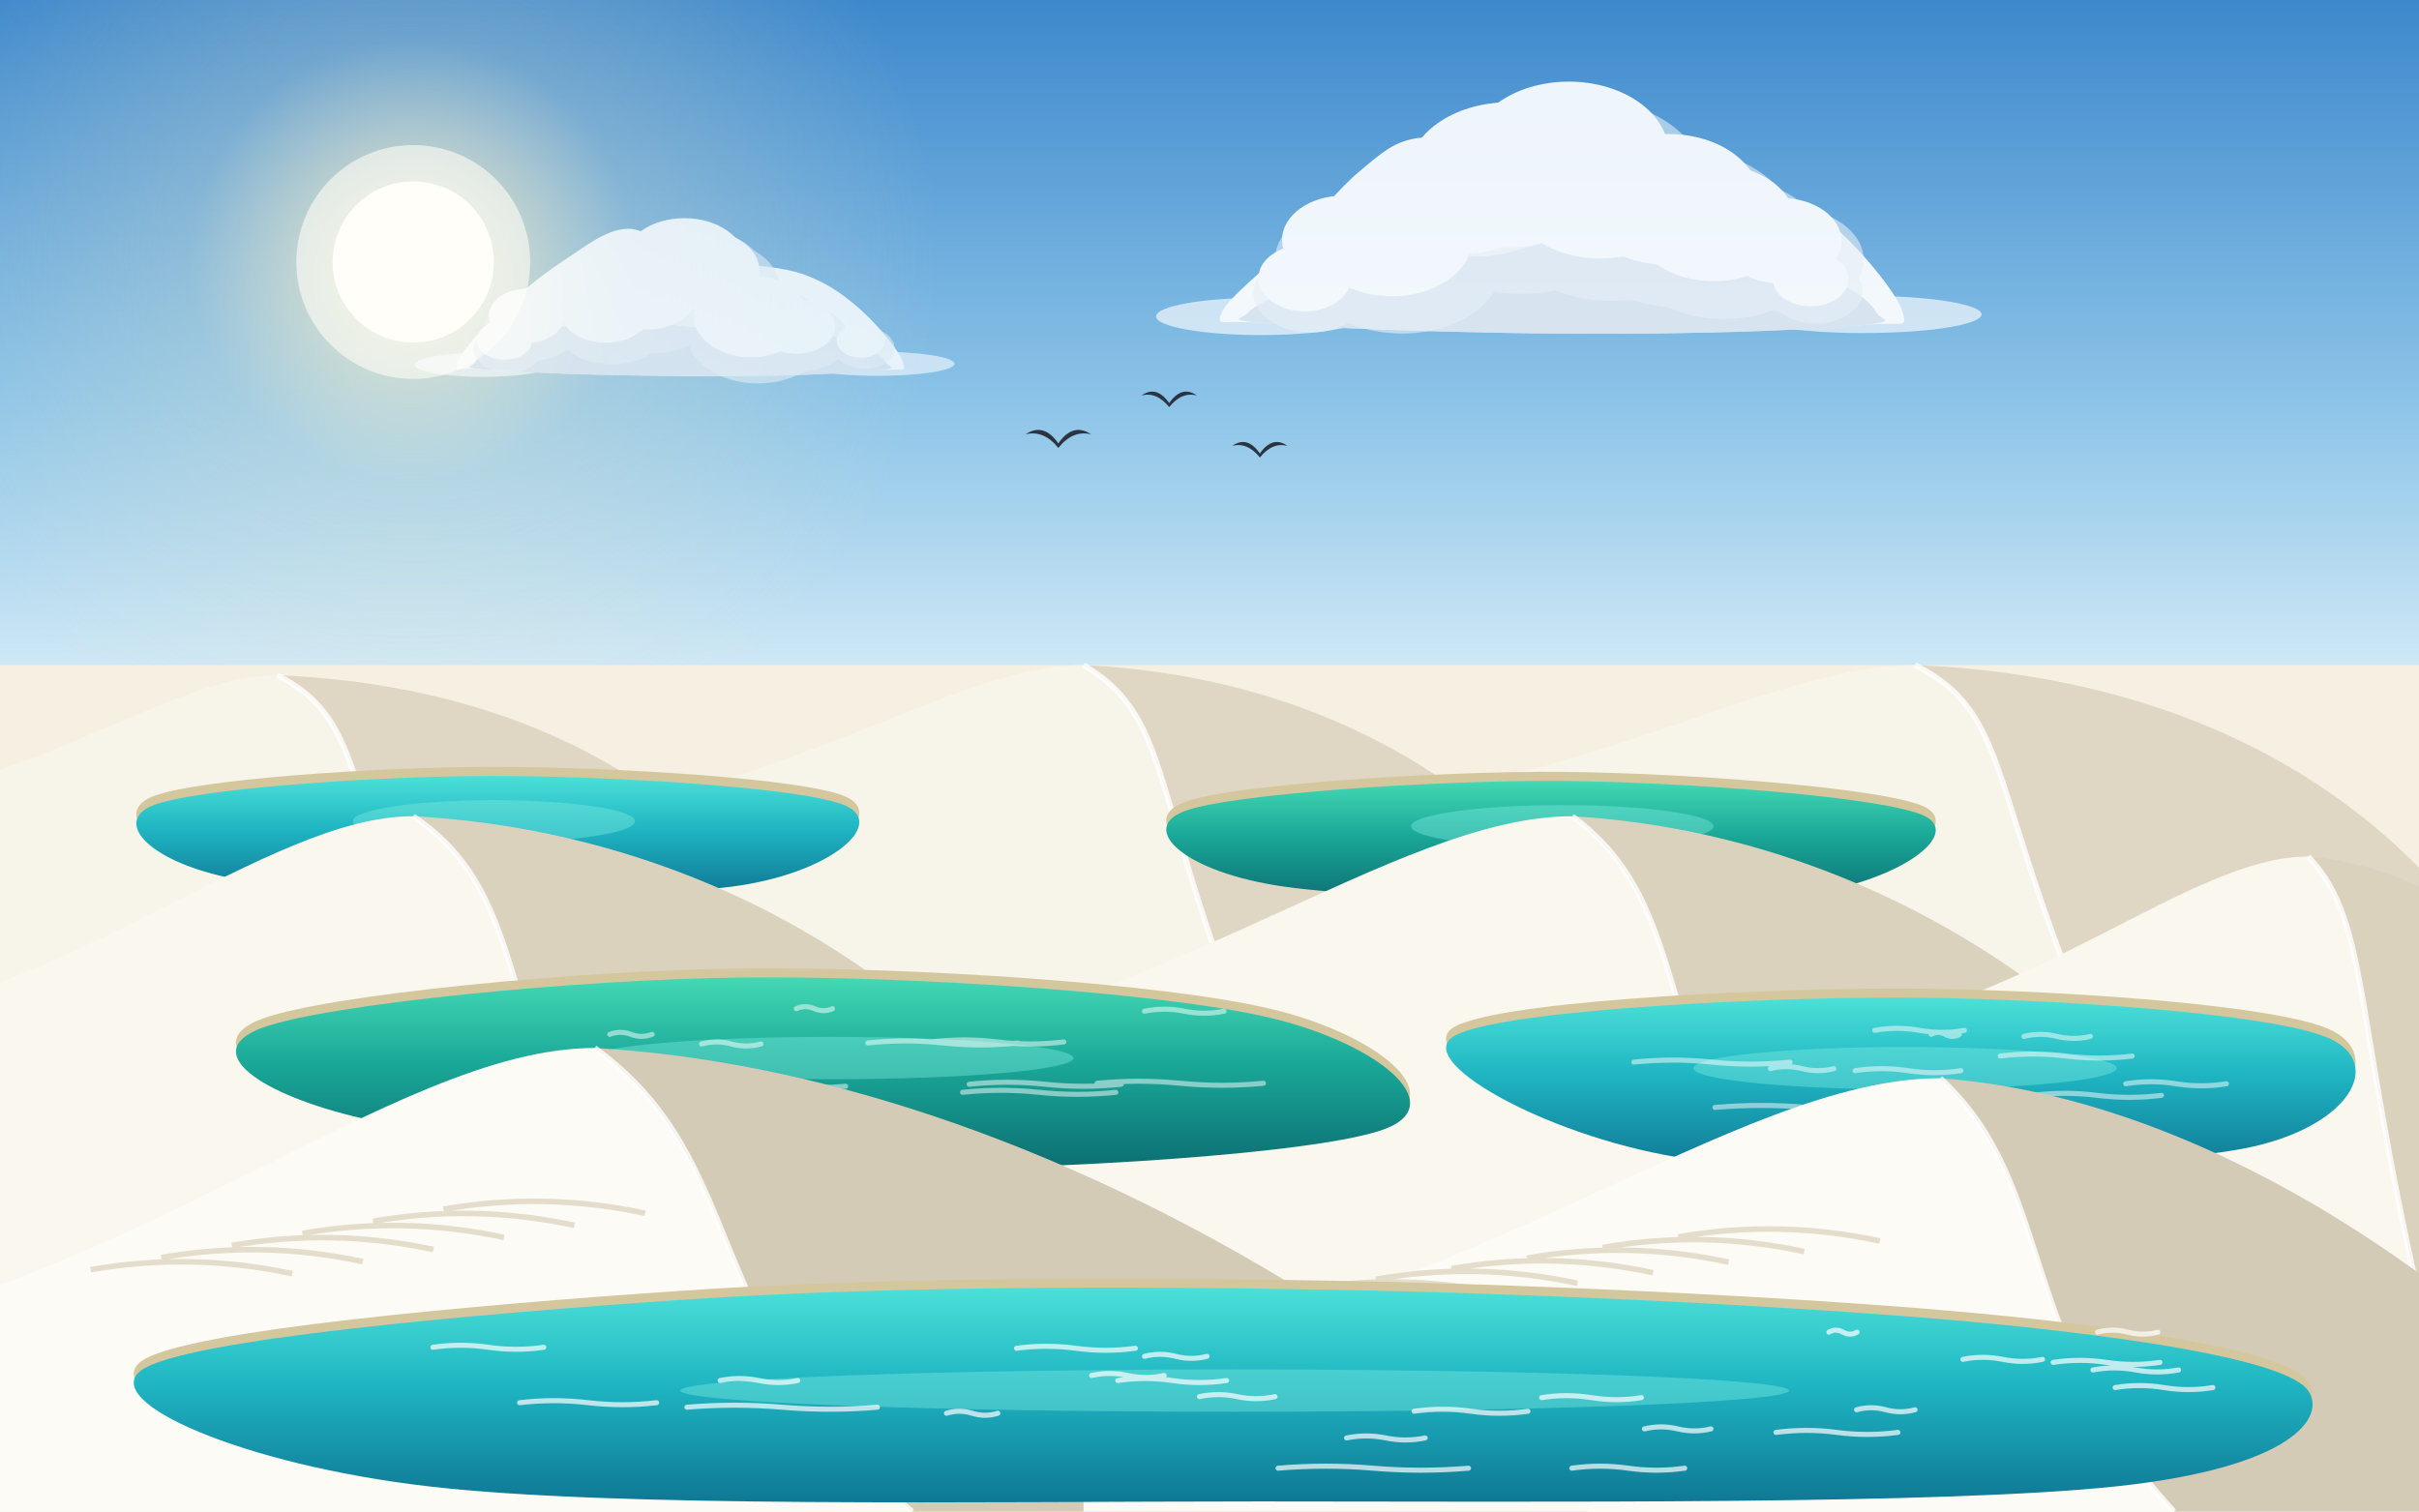
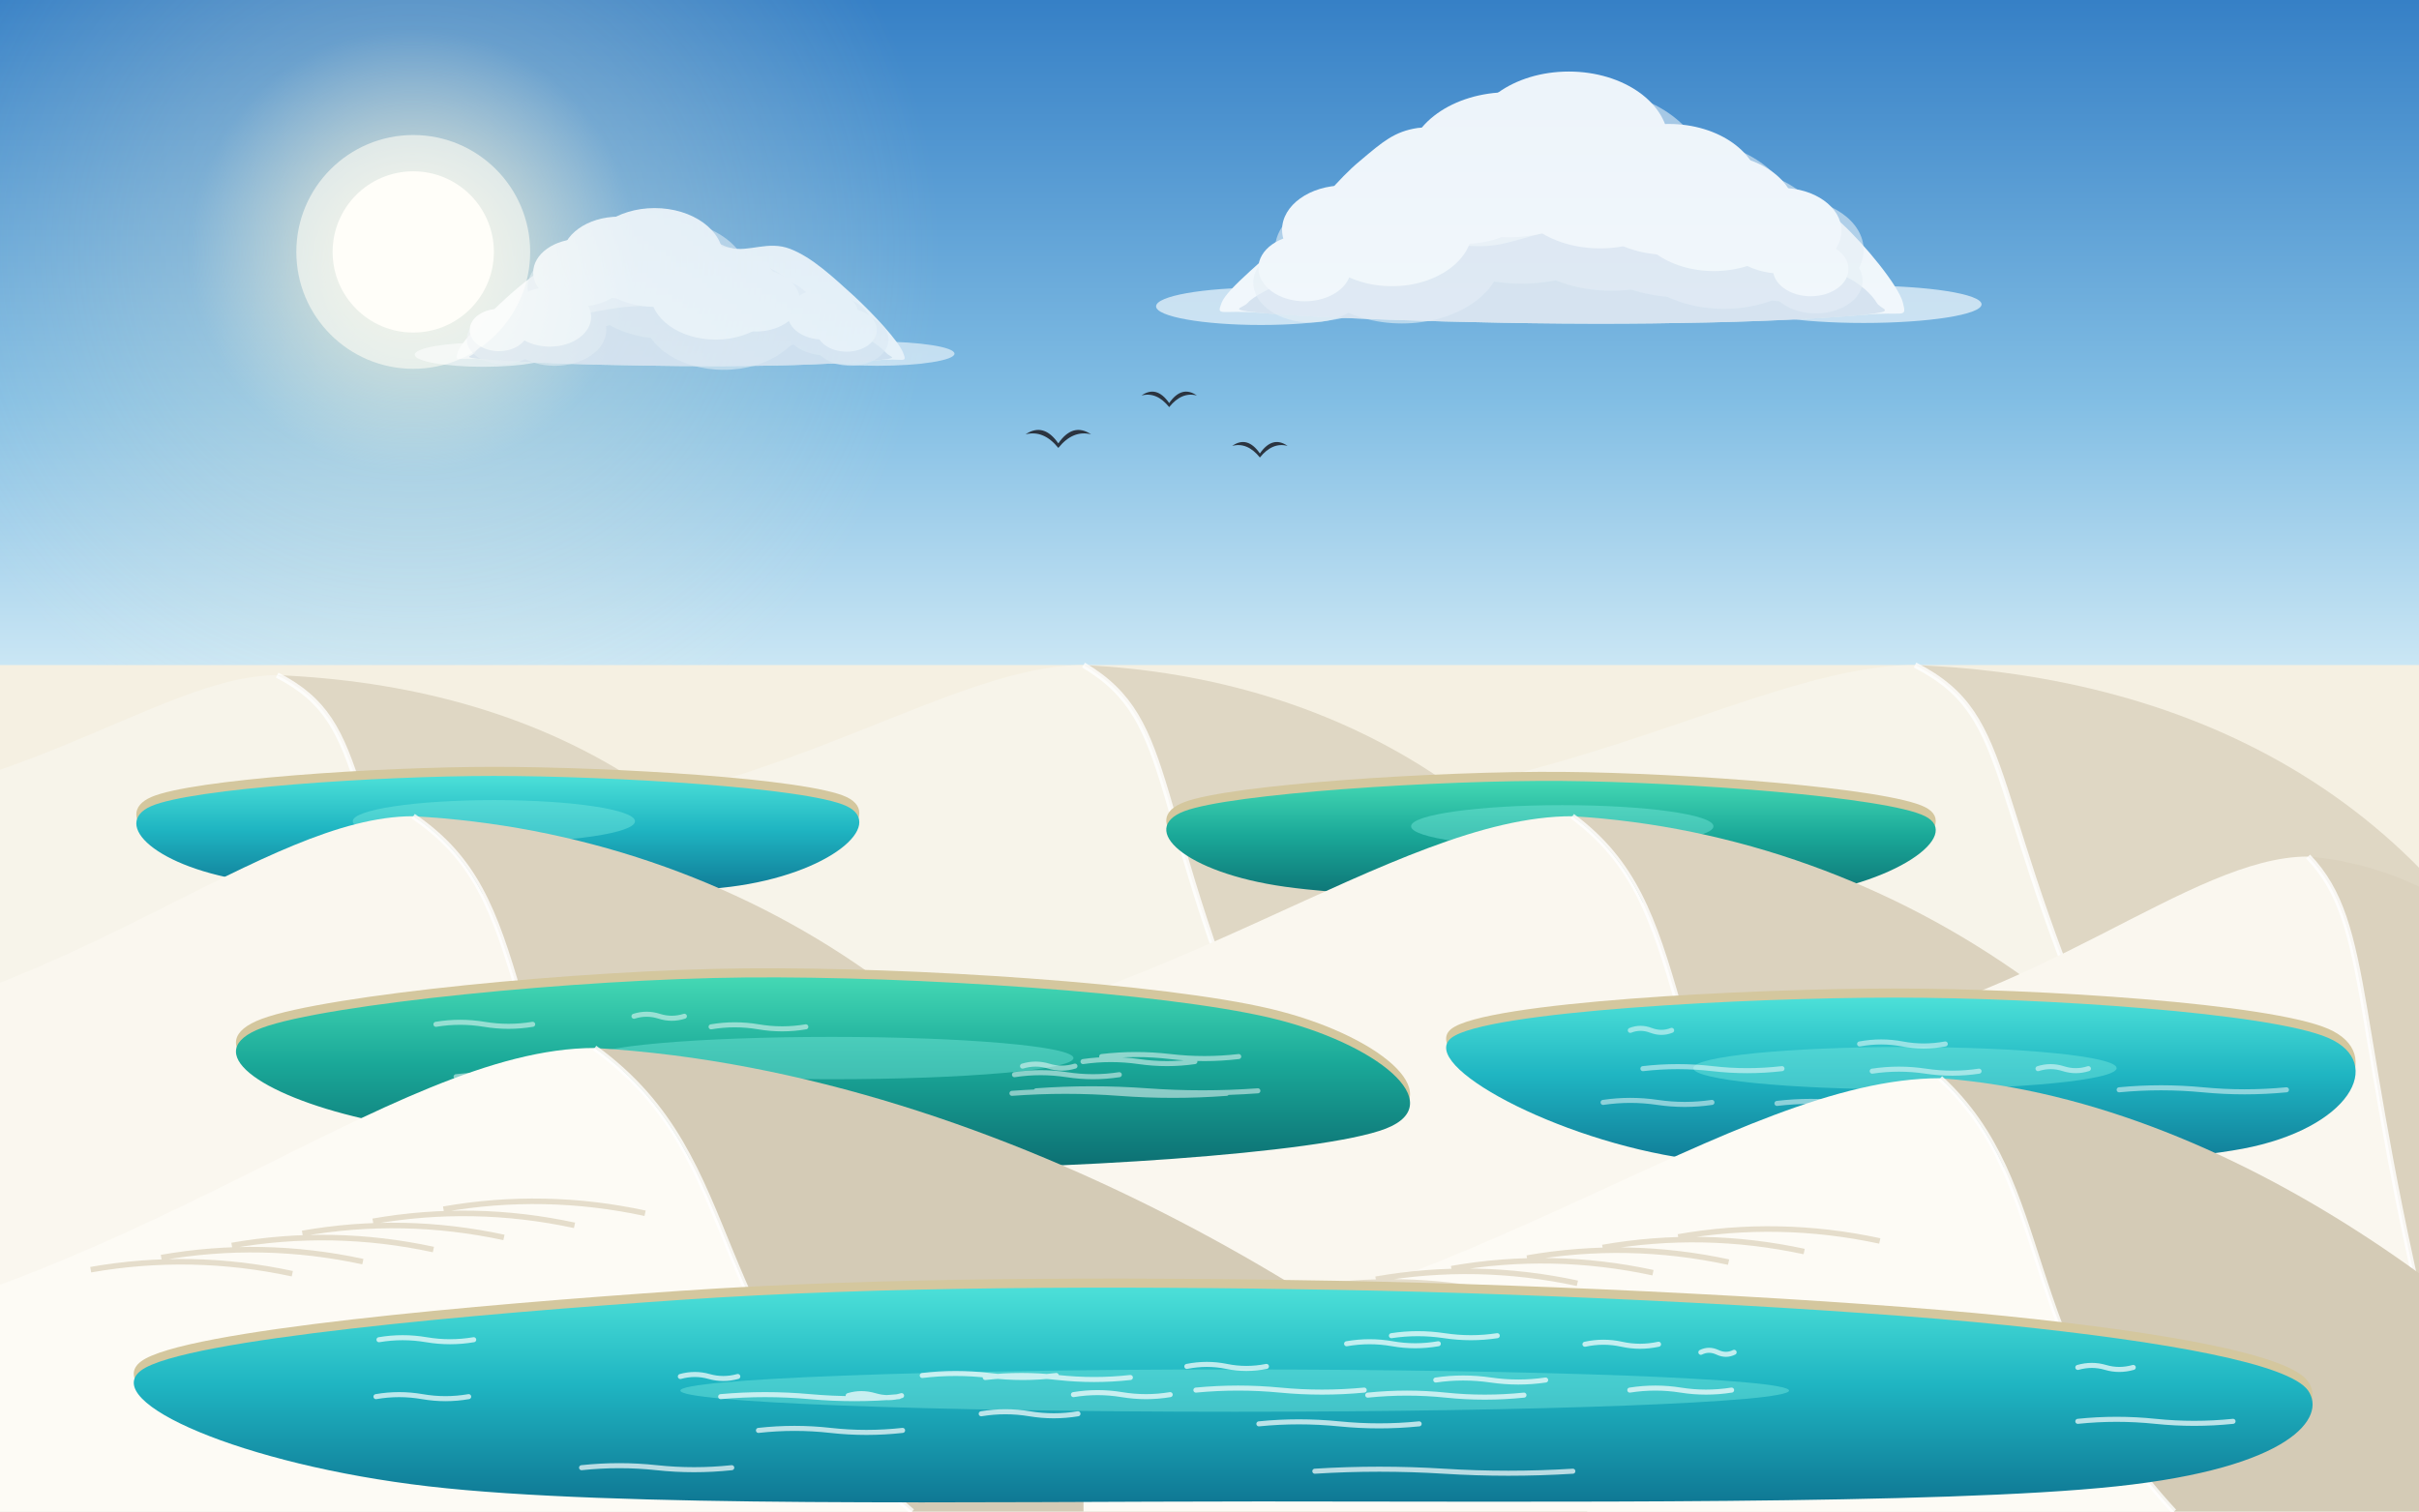
<svg xmlns="http://www.w3.org/2000/svg" class="nature-ill" viewBox="0 0 480 300" role="img" aria-label="White sand dunes with turquoise rain lagoons">
  <defs>
    <filter id="nt-lencois-mist" x="-50%" y="-50%" width="200%" height="200%">
      <feGaussianBlur stdDeviation="7" />
    </filter>
    <filter id="nt-lencois-soft" x="-50%" y="-50%" width="200%" height="200%">
      <feGaussianBlur stdDeviation="2.5" />
    </filter>
    <linearGradient id="nt-lencois-sky" x1="0" y1="0" x2="0" y2="1">
-       <stop offset="0" stop-color="#3d88cc" />
-       <stop offset="0.55" stop-color="#8cc4e8" />
-       <stop offset="1" stop-color="#def0f8" />
+       <stop offset="0" stop-color="#3680c6" />
+       <stop offset="0.55" stop-color="#82bee4" />
+       <stop offset="1" stop-color="#dcf0f8" />
    </linearGradient>
    <radialGradient id="nt-lencois-sun" cx="0.5" cy="0.5" r="0.5">
      <stop offset="0" stop-color="#fffdf2" stop-opacity="0.98" />
-       <stop offset="0.14" stop-color="#fff1c9" stop-opacity="0.68" />
-       <stop offset="0.42" stop-color="#fff1c9" stop-opacity="0.22" />
-       <stop offset="1" stop-color="#fff1c9" stop-opacity="0" />
+       <stop offset="0.14" stop-color="#fff5d8" stop-opacity="0.68" />
+       <stop offset="0.42" stop-color="#fff5d8" stop-opacity="0.22" />
+       <stop offset="1" stop-color="#fff5d8" stop-opacity="0" />
    </radialGradient>
    <linearGradient id="nt-lencois-lag1" x1="0" y1="0" x2="0" y2="1">
      <stop offset="0" stop-color="#4ce0d8" />
      <stop offset="0.45" stop-color="#1fb5c2" />
      <stop offset="1" stop-color="#0f7894" />
    </linearGradient>
    <linearGradient id="nt-lencois-lag2" x1="0" y1="0" x2="0" y2="1">
      <stop offset="0" stop-color="#44d8b4" />
      <stop offset="0.45" stop-color="#1aa898" />
      <stop offset="1" stop-color="#0c6e72" />
    </linearGradient>
  </defs>
  <rect width="480" height="145" fill="url(#nt-lencois-sky)" />
-   <circle cx="82" cy="52" r="104" fill="url(#nt-lencois-sun)" />
-   <circle cx="82" cy="52" r="23.2" fill="#fffdf5" opacity="0.6" />
-   <circle cx="82" cy="52" r="16" fill="#fffef9" />
-   <g opacity="0.9" class="drift" style="animation-delay:-3.7s">
-     <ellipse cx="250.2" cy="62.8" rx="20.8" ry="3.7" fill="#ffffff" opacity="0.7" />
-     <ellipse cx="369.8" cy="62.4" rx="23.4" ry="3.7" fill="#ffffff" opacity="0.7" />
-     <path d="M242.4,62.1 C243.5,59.2 251.5,53.1 256.5,48 C261.5,42.9 265.4,37.6 269.9,33.9 C274.4,30.1 276.7,28.1 281.3,27.4 C285.9,26.7 290.2,31 295.3,29.9 C300.3,28.7 304.4,22.3 309.2,21.3 C314,20.2 317,21.7 322,23.9 C327,26.1 331.7,31 337,33.5 C342.2,36.1 346.1,35.8 351.2,38.1 C356.3,40.3 360.5,41.9 365.3,46.2 C370,50.5 376.8,58.8 377.6,62.1 C378.4,65.4 377.8,63.7 369.8,64.5 C361.8,65.2 348.4,65.9 333.4,66.1 C318.4,66.4 301.6,66.2 286.6,65.8 C271.6,65.4 258.2,64.8 250.2,64.1 C242.2,63.4 241.3,65 242.4,62.1 Z" fill="#ffffff" />
-     <path d="M247.6,62.1 C248.7,60.8 252.5,58.9 256.5,57.2 C260.5,55.4 265.4,53.5 269.9,52.2 C274.4,50.9 276.7,50.2 281.3,49.9 C285.9,49.7 290.2,51.2 295.3,50.8 C300.3,50.4 304.4,48.2 309.2,47.8 C314,47.4 317,48 322,48.7 C327,49.5 331.7,51.2 337,52.1 C342.2,53 346.1,52.9 351.2,53.7 C356.3,54.5 361.5,55 365.3,56.5 C369.1,58 371.6,60.7 372.4,62.1 C373.2,63.5 376.8,63.7 369.8,64.5 C362.8,65.2 348.4,65.9 333.4,66.1 C318.4,66.4 301.6,66.2 286.6,65.8 C271.6,65.4 257.2,64.8 250.2,64.1 C243.2,63.4 246.5,63.3 247.6,62.1 Z" fill="#d4e0ec" opacity="0.7" />
+   <circle cx="82" cy="50" r="104" fill="url(#nt-lencois-sun)" />
+   <circle cx="82" cy="50" r="23.2" fill="#fffdf5" opacity="0.6" />
+   <circle cx="82" cy="50" r="16" fill="#fffef9" />
+   <g opacity="0.9">
+     <ellipse cx="250.2" cy="60.8" rx="20.8" ry="3.7" fill="#ffffff" opacity="0.7" />
+     <ellipse cx="369.8" cy="60.4" rx="23.4" ry="3.7" fill="#ffffff" opacity="0.7" />
+     <path d="M242.4,60.1 C243.5,57.2 251.5,51.1 256.5,46 C261.5,40.9 265.4,35.6 269.9,31.9 C274.4,28.1 276.7,26.1 281.3,25.4 C285.9,24.7 290.2,29 295.3,27.9 C300.3,26.7 304.4,20.3 309.2,19.3 C314,18.2 317,19.7 322,21.9 C327,24.1 331.7,29 337,31.5 C342.2,34.1 346.1,33.8 351.2,36.1 C356.3,38.3 360.5,39.9 365.3,44.2 C370,48.5 376.8,56.8 377.6,60.1 C378.4,63.4 377.8,61.7 369.8,62.5 C361.8,63.2 348.4,63.9 333.4,64.1 C318.4,64.4 301.6,64.2 286.6,63.8 C271.6,63.4 258.2,62.8 250.2,62.1 C242.2,61.4 241.3,63 242.4,60.1 Z" fill="#ffffff" />
+     <path d="M247.6,60.1 C248.7,58.8 252.5,56.9 256.5,55.2 C260.5,53.4 265.4,51.5 269.9,50.2 C274.4,48.9 276.7,48.2 281.3,47.9 C285.9,47.7 290.2,49.2 295.3,48.8 C300.3,48.4 304.4,46.2 309.2,45.8 C314,45.4 317,46 322,46.7 C327,47.5 331.7,49.2 337,50.1 C342.2,51 346.1,50.9 351.2,51.7 C356.3,52.5 361.5,53 365.3,54.5 C369.1,56 371.6,58.7 372.4,60.1 C373.2,61.5 376.8,61.7 369.8,62.5 C362.8,63.2 348.4,63.9 333.4,64.1 C318.4,64.4 301.6,64.2 286.6,63.8 C271.6,63.4 257.2,62.8 250.2,62.1 C243.2,61.4 246.5,61.3 247.6,60.1 Z" fill="#d4e0ec" opacity="0.7" />
    <g fill="#f1f5f9" opacity="0.6">
-       <ellipse cx="260.1" cy="58.1" rx="11.4" ry="7.9" />
-       <ellipse cx="268.3" cy="51.5" rx="15.3" ry="10.7" />
-       <ellipse cx="278.2" cy="52.4" rx="19.9" ry="13.8" />
-       <ellipse cx="292.7" cy="44.5" rx="18.2" ry="12.6" />
-       <ellipse cx="301.9" cy="41" rx="24.9" ry="17.3" />
-       <ellipse cx="313.8" cy="36.6" rx="24.6" ry="17.1" />
-       <ellipse cx="319.8" cy="44.1" rx="22.4" ry="15.6" />
-       <ellipse cx="333.4" cy="45.3" rx="22.5" ry="15.7" />
-       <ellipse cx="342.1" cy="49.3" rx="20.1" ry="14" />
-       <ellipse cx="355" cy="51.6" rx="14.8" ry="10.3" />
-       <ellipse cx="360.3" cy="57.7" rx="9.3" ry="6.5" />
+       <ellipse cx="260.1" cy="56.1" rx="11.4" ry="7.9" />
+       <ellipse cx="268.3" cy="49.5" rx="15.3" ry="10.7" />
+       <ellipse cx="278.2" cy="50.4" rx="19.9" ry="13.8" />
+       <ellipse cx="292.7" cy="42.5" rx="18.2" ry="12.6" />
+       <ellipse cx="301.9" cy="39" rx="24.9" ry="17.3" />
+       <ellipse cx="313.8" cy="34.6" rx="24.6" ry="17.1" />
+       <ellipse cx="319.8" cy="42.1" rx="22.4" ry="15.6" />
+       <ellipse cx="333.4" cy="43.3" rx="22.5" ry="15.7" />
+       <ellipse cx="342.1" cy="47.3" rx="20.1" ry="14" />
+       <ellipse cx="355" cy="49.6" rx="14.8" ry="10.3" />
+       <ellipse cx="360.3" cy="55.7" rx="9.3" ry="6.5" />
    </g>
    <g fill="#ffffff">
-       <ellipse cx="258.9" cy="55.2" rx="9.2" ry="6.6" />
-       <ellipse cx="266.7" cy="47.6" rx="12.3" ry="8.8" />
-       <ellipse cx="276.2" cy="47.3" rx="16" ry="11.5" />
-       <ellipse cx="290.8" cy="39.9" rx="14.6" ry="10.5" />
-       <ellipse cx="299.4" cy="34.7" rx="20.1" ry="14.4" />
-       <ellipse cx="311.3" cy="30.4" rx="19.8" ry="14.2" />
-       <ellipse cx="317.5" cy="38.4" rx="18" ry="12.9" />
-       <ellipse cx="331.1" cy="39.6" rx="18.1" ry="13" />
-       <ellipse cx="340.1" cy="44.2" rx="16.2" ry="11.6" />
-       <ellipse cx="353.5" cy="47.8" rx="11.9" ry="8.5" />
-       <ellipse cx="359.3" cy="55.4" rx="7.5" ry="5.4" />
+       <ellipse cx="258.9" cy="53.2" rx="9.2" ry="6.6" />
+       <ellipse cx="266.7" cy="45.6" rx="12.3" ry="8.8" />
+       <ellipse cx="276.2" cy="45.3" rx="16" ry="11.5" />
+       <ellipse cx="290.8" cy="37.9" rx="14.6" ry="10.5" />
+       <ellipse cx="299.4" cy="32.7" rx="20.1" ry="14.4" />
+       <ellipse cx="311.3" cy="28.4" rx="19.8" ry="14.2" />
+       <ellipse cx="317.5" cy="36.4" rx="18" ry="12.9" />
+       <ellipse cx="331.1" cy="37.6" rx="18.1" ry="13" />
+       <ellipse cx="340.1" cy="42.2" rx="16.2" ry="11.6" />
+       <ellipse cx="353.5" cy="45.8" rx="11.9" ry="8.5" />
+       <ellipse cx="359.3" cy="53.4" rx="7.5" ry="5.4" />
    </g>
  </g>
-   <g opacity="0.8" class="drift" style="animation-delay:-8.6s">
-     <ellipse cx="95.9" cy="72.4" rx="13.6" ry="2.4" fill="#ffffff" opacity="0.7" />
-     <ellipse cx="174.1" cy="72.2" rx="15.3" ry="2.4" fill="#ffffff" opacity="0.7" />
-     <path d="M90.8,72 C91.3,70 95,66 98.8,62.3 C102.5,58.7 107,54.9 111.6,51.9 C116.3,48.8 120.3,45.5 124.6,45.4 C128.9,45.3 131.5,50.1 135.3,51.3 C139.1,52.5 141.2,51.7 145.6,52.2 C150,52.8 155,52.9 159.6,54.5 C164.1,56.2 167.2,58.3 170.7,61.4 C174.3,64.6 178.6,69.8 179.2,72 C179.8,74.2 179.3,73 174.1,73.5 C168.9,74 160.1,74.5 150.3,74.6 C140.5,74.8 129.5,74.6 119.7,74.4 C109.9,74.2 101.1,73.7 95.9,73.3 C90.7,72.9 90.3,74 90.8,72 Z" fill="#ffffff" />
-     <path d="M94.2,72 C94.7,71.1 95.6,69.9 98.8,68.6 C101.9,67.3 107,66 111.6,64.9 C116.3,63.9 120.3,62.7 124.6,62.7 C128.9,62.6 131.5,64.3 135.3,64.7 C139.1,65.2 141.2,64.9 145.6,65.1 C150,65.3 155,65.3 159.6,65.9 C164.1,66.5 167.8,67.2 170.7,68.3 C173.7,69.4 175.2,71 175.8,72 C176.4,72.9 178.7,73 174.1,73.5 C169.5,74 160.1,74.5 150.3,74.6 C140.5,74.8 129.5,74.6 119.7,74.4 C109.9,74.2 100.5,73.7 95.9,73.3 C91.3,72.9 93.7,72.8 94.2,72 Z" fill="#d4e0ec" opacity="0.7" />
+   <g opacity="0.8">
+     <ellipse cx="95.9" cy="70.4" rx="13.6" ry="2.4" fill="#ffffff" opacity="0.7" />
+     <ellipse cx="174.1" cy="70.2" rx="15.3" ry="2.4" fill="#ffffff" opacity="0.7" />
+     <path d="M90.8,70 C91.4,68 95.7,63.6 99.2,60.3 C102.7,57 105.8,54.5 110.4,51.6 C114.9,48.7 119.6,45.4 124.3,44.1 C129,42.9 132.9,43.7 136.6,44.7 C140.3,45.6 141.4,48.4 145,49.2 C148.6,50.1 152.4,47.7 156.8,49.4 C161.2,51.1 165.3,55 169.4,58.7 C173.4,62.4 178.3,67.7 179.2,70 C180.1,72.3 179.3,71 174.1,71.5 C168.9,72 160.1,72.5 150.3,72.6 C140.5,72.8 129.5,72.6 119.7,72.4 C109.9,72.2 101.1,71.7 95.9,71.3 C90.7,70.9 90.2,72 90.8,70 Z" fill="#ffffff" />
+     <path d="M94.2,70 C94.8,69.1 96.3,67.7 99.2,66.6 C102.1,65.4 105.8,64.6 110.4,63.5 C114.9,62.5 119.6,61.4 124.3,60.9 C129,60.5 132.9,60.8 136.6,61.1 C140.3,61.4 141.4,62.4 145,62.7 C148.6,63 152.4,62.2 156.8,62.8 C161.2,63.4 165.9,64.7 169.4,66 C172.8,67.3 174.9,69 175.8,70 C176.7,71 178.7,71 174.1,71.5 C169.5,72 160.1,72.5 150.3,72.6 C140.5,72.8 129.5,72.6 119.7,72.4 C109.9,72.2 100.5,71.7 95.9,71.3 C91.3,70.9 93.6,70.8 94.2,70 Z" fill="#d4e0ec" opacity="0.7" />
    <g fill="#f1f5f9" opacity="0.6">
-       <ellipse cx="100.8" cy="69.3" rx="6.8" ry="4.7" />
-       <ellipse cx="105.5" cy="65.1" rx="9.4" ry="6.5" />
-       <ellipse cx="121.4" cy="64.3" rx="11.6" ry="8" />
-       <ellipse cx="129.7" cy="61.3" rx="12.6" ry="8.8" />
-       <ellipse cx="137.4" cy="55.7" rx="15" ry="10.4" />
-       <ellipse cx="141" cy="57.1" rx="13.7" ry="9.5" />
-       <ellipse cx="150.4" cy="66.4" rx="14" ry="9.7" />
-       <ellipse cx="159" cy="67.2" rx="9.4" ry="6.5" />
-       <ellipse cx="171.5" cy="69.1" rx="6" ry="4.1" />
+       <ellipse cx="99.8" cy="67.3" rx="7.2" ry="5" />
+       <ellipse cx="110.1" cy="65.5" rx="10.2" ry="7.1" />
+       <ellipse cx="116.4" cy="57.1" rx="11.7" ry="8.1" />
+       <ellipse cx="124.2" cy="54.7" rx="14" ry="9.7" />
+       <ellipse cx="131.7" cy="55.4" rx="16.9" ry="11.8" />
+       <ellipse cx="143.6" cy="62.3" rx="16" ry="11.1" />
+       <ellipse cx="151.1" cy="62.3" rx="10.8" ry="7.5" />
+       <ellipse cx="164.2" cy="64.6" rx="8.7" ry="6" />
+       <ellipse cx="168.8" cy="67.4" rx="7.5" ry="5.2" />
    </g>
    <g fill="#ffffff">
-       <ellipse cx="100.1" cy="67.5" rx="5.5" ry="3.9" />
-       <ellipse cx="104.5" cy="62.7" rx="7.5" ry="5.4" />
-       <ellipse cx="120.2" cy="61.3" rx="9.3" ry="6.7" />
-       <ellipse cx="128.4" cy="58.1" rx="10.1" ry="7.3" />
-       <ellipse cx="135.8" cy="51.9" rx="12.1" ry="8.6" />
-       <ellipse cx="139.7" cy="53.7" rx="11" ry="7.9" />
-       <ellipse cx="149" cy="62.8" rx="11.3" ry="8.1" />
-       <ellipse cx="158.1" cy="64.8" rx="7.6" ry="5.4" />
-       <ellipse cx="170.8" cy="67.6" rx="4.8" ry="3.4" />
+       <ellipse cx="99" cy="65.5" rx="5.8" ry="4.2" />
+       <ellipse cx="109.1" cy="62.9" rx="8.2" ry="5.9" />
+       <ellipse cx="115.2" cy="54.1" rx="9.4" ry="6.7" />
+       <ellipse cx="122.8" cy="51.1" rx="11.3" ry="8.1" />
+       <ellipse cx="129.9" cy="51.1" rx="13.6" ry="9.8" />
+       <ellipse cx="142" cy="58.2" rx="12.9" ry="9.2" />
+       <ellipse cx="150" cy="59.6" rx="8.7" ry="6.2" />
+       <ellipse cx="163.3" cy="62.4" rx="7" ry="5" />
+       <ellipse cx="168" cy="65.5" rx="6" ry="4.3" />
    </g>
  </g>
  <rect x="0" y="132" width="480" height="168" fill="#f5f0e2" />
  <g>
    <path d="M-30,160 C8.2,155.3 34.6,134 55,134 C74.2,143.9 67,157.9 93.4,220 L-30,220Z" fill="#f7f4ea" />
    <path d="M55,134 C105.4,136.1 153.4,158.4 175,220 L93.4,220 C67,157.9 74.2,143.9 55,134Z" fill="#dfd7c4" />
    <path d="M55,134 C74.2,143.9 67,157.9 93.4,220" stroke="#ffffff" stroke-width="1.1" fill="none" opacity="0.8" />
  </g>
  <g>
    <path d="M110,162 C157.2,156.6 189.8,132 215,132 C234.2,143.4 227,159.6 253.4,220 L110,220Z" fill="#f7f4ea" />
    <path d="M215,132 C265.4,134.4 313.4,160.2 335,220 L253.4,220 C227,159.6 234.2,143.4 215,132Z" fill="#dfd7c4" />
    <path d="M215,132 C234.2,143.4 227,159.6 253.4,220" stroke="#ffffff" stroke-width="1.1" fill="none" opacity="0.8" />
  </g>
  <g>
    <path d="M265,160 C316.8,155 352.4,132 380,132 C400.8,142.6 393,157.8 421.6,220 L265,220Z" fill="#f7f4ea" />
    <path d="M380,132 C434.6,134.2 486.6,158.3 510,220 L421.6,220 C393,157.8 400.8,142.6 380,132Z" fill="#dfd7c4" />
    <path d="M380,132 C400.8,142.6 393,157.8 421.6,220" stroke="#ffffff" stroke-width="1.1" fill="none" opacity="0.8" />
  </g>
  <g>
    <path d="M30,158.2 C38,154.7 75,152.2 98,152.2 C121,152.2 160.2,154.5 168,158.2 C175.8,161.9 164.7,171.7 145,174.2 C125.3,176.7 69.2,175.9 50,173.2 C30.8,170.5 22,161.7 30,158.2 Z" fill="#d4c79e" />
    <path d="M30,160 C38,156.5 75,154 98,154 C121,154 160.2,156.3 168,160 C175.8,163.7 164.7,173.5 145,176 C125.3,178.5 69.2,177.7 50,175 C30.8,172.3 22,163.5 30,160 Z" fill="url(#nt-lencois-lag1)" />
    <ellipse cx="98" cy="163" rx="28" ry="4.2" fill="#80ede2" opacity="0.4" />
  </g>
  <g>
    <path d="M235,159.2 C244.2,155.7 285.5,153 310,153.2 C334.5,153.4 374.5,156.4 382,160.2 C389.5,164 376.2,173.9 355,176.2 C333.8,178.5 275,177 255,174.2 C235,171.4 225.8,162.7 235,159.2 Z" fill="#d4c79e" />
    <path d="M235,161 C244.2,157.5 285.5,154.8 310,155 C334.5,155.2 374.5,158.2 382,162 C389.5,165.8 376.2,175.7 355,178 C333.8,180.3 275,178.8 255,176 C235,173.2 225.8,164.5 235,161 Z" fill="url(#nt-lencois-lag2)" />
    <ellipse cx="310" cy="164" rx="30" ry="4.2" fill="#80ede2" opacity="0.4" />
  </g>
  <g>
    <path d="M-40,206 C14.9,198.1 52.7,162 82,162 C106.5,178.7 97.3,202.5 131,275 L-40,275Z" fill="#faf7ef" />
    <path d="M82,162 C146.3,165.5 207.5,203.4 235,275 L131,275 C97.3,202.5 106.5,178.7 82,162Z" fill="#dbd2be" />
    <path d="M82,162 C106.5,178.7 97.3,202.5 131,275" stroke="#ffffff" stroke-width="1.1" fill="none" opacity="0.8" />
  </g>
  <g>
    <path d="M165,210 C231.2,201.4 276.7,162 312,162 C336.5,180.2 327.3,206.2 361,275 L165,275Z" fill="#faf7ef" />
    <path d="M312,162 C376.3,165.8 437.5,207.1 465,275 L361,275 C327.3,206.2 336.5,180.2 312,162Z" fill="#dbd2be" />
    <path d="M312,162 C336.5,180.2 327.3,206.2 361,275" stroke="#ffffff" stroke-width="1.1" fill="none" opacity="0.8" />
  </g>
  <g>
    <path d="M360,206 C404.1,199.5 434.5,170 458,170 C471.1,183.7 466.2,203.1 484.2,275 L360,275Z" fill="#faf7ef" />
    <path d="M458,170 C492.4,172.9 525.2,203.8 540,275 L484.2,275 C466.2,203.1 471.1,183.7 458,170Z" fill="#dbd2be" />
    <path d="M458,170 C471.1,183.7 466.2,203.1 484.2,275" stroke="#ffffff" stroke-width="1.1" fill="none" opacity="0.8" />
  </g>
  <g>
    <path d="M52,202.2 C64.7,197.5 114.7,192.5 148,192.2 C181.3,191.9 230.8,195.2 252,200.2 C273.2,205.2 287.8,217.2 275,222.2 C262.2,227.2 208.8,230.5 175,230.2 C141.2,229.9 92.5,224.9 72,220.2 C51.5,215.5 39.3,206.9 52,202.2 Z" fill="#d4c79e" />
    <path d="M52,204 C64.7,199.3 114.7,194.3 148,194 C181.3,193.7 230.8,197 252,202 C273.2,207 287.8,219 275,224 C262.2,229 208.8,232.3 175,232 C141.2,231.7 92.5,226.7 72,222 C51.5,217.3 39.3,208.7 52,204 Z" fill="url(#nt-lencois-lag2)" />
    <ellipse cx="165" cy="210" rx="48" ry="4.2" fill="#80ede2" opacity="0.4" />
  </g>
-   <path d="M126.9,217.2 q7.3,-0.8 14.6,0 t14.6,0 M191,216.8 q7.6,-0.8 15.2,0 t15.2,0 M158,200.2 q1.8,-0.8 3.6,0 t3.6,0 M192.3,215.2 q7.6,-0.8 15.1,0 t15.1,0 M92.6,214.9 q9.8,-0.8 19.6,0 t19.6,0 M217.7,215 q8.2,-0.8 16.5,0 t16.5,0 M139.2,207.2 q3,-0.8 5.9,0 t5.9,0 M184.7,206.8 q6.6,-0.8 13.2,0 t13.2,0 M121,205.3 q2.1,-0.8 4.2,0 t4.2,0 M128.4,215.6 q9.8,-0.8 19.7,0 t19.7,0 M227.1,200.7 q4,-0.8 7.9,0 t7.9,0 M172.2,207 q7.5,-0.8 14.9,0 t14.9,0" stroke="#ffffff" stroke-width="1" fill="none" opacity="0.5" stroke-linecap="round" class="shimmer" />
+   <path d="M117.7,212.4 q4.4,-0.8 8.8,0 t8.8,0 M218.6,209.7 q6.8,-0.8 13.6,0 t13.6,0 M214.9,210.7 q5.5,-0.8 11.1,0 t11.1,0 M86.5,203.3 q4.8,-0.8 9.6,0 t9.6,0 M202.9,211.6 q2.6,-0.8 5.2,0 t5.2,0 M200.8,217 q10.6,-0.8 21.3,0 t21.3,0 M201.3,213.3 q5.2,-0.8 10.4,0 t10.4,0 M141.1,203.8 q4.7,-0.8 9.4,0 t9.4,0 M137.6,216.2 q4.7,-0.8 9.5,0 t9.5,0 M125.8,201.7 q2.5,-0.8 5,0 t5,0 M205.6,216.5 q11,-0.8 22,0 t22,0 M90.5,213.7 q7,-0.8 14,0 t14,0" stroke="#ffffff" stroke-width="1" fill="none" opacity="0.5" stroke-linecap="round" />
  <g>
    <path d="M288,204.2 C294.8,198.9 347,196.2 376,196.2 C405,196.2 450.5,199.2 462,204.2 C473.5,209.2 466.2,222.2 445,226.2 C423.8,230.2 361.2,231.9 335,228.2 C308.8,224.5 281.2,209.5 288,204.2 Z" fill="#d4c79e" />
    <path d="M288,206 C294.8,200.7 347,198 376,198 C405,198 450.5,201 462,206 C473.5,211 466.2,224 445,228 C423.8,232 361.2,233.7 335,230 C308.8,226.3 281.2,211.3 288,206 Z" fill="url(#nt-lencois-lag1)" />
    <ellipse cx="378" cy="212" rx="42" ry="4.2" fill="#80ede2" opacity="0.4" />
  </g>
-   <path d="M396.9,209.6 q6.5,-0.8 13.1,0 t13.1,0 M368.1,212.5 q5.3,-0.8 10.5,0 t10.5,0 M372,204.5 q4.4,-0.8 8.9,0 t8.9,0 M351.3,212.1 q3.1,-0.8 6.3,0 t6.3,0 M383.2,205.3 q1.4,-0.8 2.8,0 t2.8,0 M340.3,219.8 q9.2,-0.8 18.4,0 t18.4,0 M401.6,205.7 q3.3,-0.8 6.6,0 t6.6,0 M403.3,217.4 q6.4,-0.8 12.8,0 t12.8,0 M324.2,210.8 q7.8,-0.8 15.5,0 t15.5,0 M421.8,215.1 q5,-0.8 10,0 t10,0" stroke="#ffffff" stroke-width="1" fill="none" opacity="0.5" stroke-linecap="round" class="shimmer" />
+   <path d="M357,220.9 q9.6,-0.8 19.2,0 t19.2,0 M352.6,219 q6.7,-0.8 13.4,0 t13.4,0 M371.5,212.6 q5.3,-0.8 10.6,0 t10.6,0 M318.1,218.8 q5.4,-0.8 10.8,0 t10.8,0 M369,207.2 q4.3,-0.8 8.5,0 t8.5,0 M323.5,204.5 q2,-0.8 4.1,0 t4.1,0 M420.5,216.3 q8.3,-0.8 16.6,0 t16.6,0 M326,212.1 q6.9,-0.8 13.8,0 t13.8,0 M404.4,212.1 q2.5,-0.8 5,0 t5,0 M360.5,221.1 q11.7,-0.8 23.4,0 t23.4,0" stroke="#ffffff" stroke-width="1" fill="none" opacity="0.5" stroke-linecap="round" />
  <g>
    <path d="M-50,268 C25.6,257.2 77.7,208 118,208 C149.5,230.8 137.7,263.2 181,300 L-50,300Z" fill="#fdfbf5" />
    <path d="M118,208 C200.7,212.8 279.5,264.4 315,300 L181,300 C137.7,263.2 149.5,230.8 118,208Z" fill="#d4cbb6" />
    <path d="M118,208 C149.5,230.8 137.7,263.2 181,300" stroke="#ffffff" stroke-width="1.1" fill="none" opacity="0.8" />
  </g>
  <g>
    <path d="M215,270 C291.5,259.9 344.2,214 385,214 C408.2,235.3 399.5,265.5 431.4,300 L215,300Z" fill="#fdfbf5" />
    <path d="M385,214 C445.9,218.5 503.9,266.6 530,300 L431.4,300 C399.5,265.5 408.2,235.3 385,214Z" fill="#d4cbb6" />
    <path d="M385,214 C408.2,235.3 399.5,265.5 431.4,300" stroke="#ffffff" stroke-width="1.1" fill="none" opacity="0.8" />
  </g>
  <path d="M18,252 q20,-3.5 40,0.8 M32,249.6 q20,-3.5 40,0.8 M46,247.2 q20,-3.5 40,0.8 M60,244.8 q20,-3.5 40,0.8 M74,242.4 q20,-3.5 40,0.8 M88,240 q20,-3.5 40,0.8 M258,256 q20,-3.5 40,0.8 M273,253.9 q20,-3.5 40,0.8 M288,251.8 q20,-3.5 40,0.8 M303,249.7 q20,-3.5 40,0.8 M318,247.6 q20,-3.5 40,0.8 M333,245.5 q20,-3.5 40,0.8" stroke="#dfd6c0" stroke-width="1.1" fill="none" opacity="0.8" />
  <g>
    <path d="M28,270.2 C36.3,264 95.5,258.9 135,256.2 C174.5,253.5 221.2,253.4 265,254.2 C308.8,255 365.8,257.9 398,261.2 C430.2,264.5 454.3,268.9 458,274.2 C461.7,279.5 454.7,289.5 420,293.2 C385.3,296.9 305.8,296.2 250,296.2 C194.2,296.2 122,297.5 85,293.2 C48,288.9 19.7,276.4 28,270.2 Z" fill="#d4c79e" />
    <path d="M28,272 C36.3,265.8 95.5,260.7 135,258 C174.5,255.3 221.2,255.2 265,256 C308.8,256.8 365.8,259.7 398,263 C430.2,266.3 454.3,270.7 458,276 C461.7,281.3 454.7,291.3 420,295 C385.3,298.7 305.8,298 250,298 C194.2,298 122,299.3 85,295 C48,290.7 19.7,278.2 28,272 Z" fill="url(#nt-lencois-lag1)" />
    <ellipse cx="245" cy="276" rx="110" ry="4.2" fill="#80ede2" opacity="0.4" />
  </g>
-   <path d="M280.6,280.1 q5.7,-0.8 11.3,0 t11.3,0 M368.4,279.8 q2.9,-0.8 5.8,0 t5.8,0 M326.3,283.6 q3.3,-0.8 6.6,0 t6.6,0 M253.6,291.4 q9.5,-0.8 18.9,0 t18.9,0 M305.9,277.4 q4.9,-0.8 9.9,0 t9.9,0 M415.3,271.9 q4.3,-0.8 8.5,0 t8.5,0 M103.1,278.4 q6.8,-0.8 13.6,0 t13.6,0 M311.9,291.4 q5.6,-0.8 11.2,0 t11.2,0 M142.9,274 q3.8,-0.8 7.7,0 t7.7,0 M389.5,269.8 q3.9,-0.8 7.9,0 t7.9,0 M419.7,275.4 q4.8,-0.8 9.7,0 t9.7,0 M216.6,273 q3.6,-0.8 7.2,0 t7.2,0 M362.9,264.4 q1.4,-0.8 2.8,0 t2.8,0 M352.4,284.3 q6.1,-0.8 12.1,0 t12.1,0 M238,277.2 q3.8,-0.8 7.5,0 t7.5,0 M221.8,274 q5.4,-0.8 10.8,0 t10.8,0 M187.8,280.5 q2.5,-0.8 5.1,0 t5.1,0 M416.2,264.4 q3,-0.8 6,0 t6,0 M201.7,267.6 q5.9,-0.8 11.8,0 t11.8,0 M227.1,269.2 q3.1,-0.8 6.2,0 t6.2,0 M136.3,279.3 q9.4,-0.8 18.9,0 t18.9,0 M407.4,270.4 q5.3,-0.8 10.6,0 t10.6,0 M267.2,285.4 q3.9,-0.8 7.8,0 t7.8,0 M85.9,267.4 q5.5,-0.8 11,0 t11,0" stroke="#ffffff" stroke-width="1" fill="none" opacity="0.7" stroke-linecap="round" class="shimmer" />
-   <g class="drift">
+   <path d="M284.9,273.9 q5.4,-0.8 10.9,0 t10.9,0 M271.4,276.9 q7.8,-0.8 15.5,0 t15.5,0 M267.2,266.7 q4.6,-0.8 9.1,0 t9.1,0 M314.5,266.8 q3.7,-0.8 7.3,0 t7.3,0 M412.3,282.1 q7.7,-0.8 15.4,0 t15.4,0 M237.3,275.9 q8.4,-0.8 16.7,0 t16.7,0 M168.3,277 q2.6,-0.8 5.3,0 t5.3,0 M249.8,282.6 q7.9,-0.8 15.9,0 t15.9,0 M412.3,271.4 q2.8,-0.8 5.5,0 t5.5,0 M195.5,273.4 q7.2,-0.8 14.4,0 t14.4,0 M143,277.2 q8.8,-0.8 17.7,0 t17.7,0 M213,276.8 q4.8,-0.8 9.6,0 t9.6,0 M183,273 q6.6,-0.8 13.3,0 t13.3,0 M75.2,265.9 q4.7,-0.8 9.4,0 t9.4,0 M323.4,275.9 q5.1,-0.8 10.1,0 t10.1,0 M235.5,271.2 q4,-0.8 7.9,0 t7.9,0 M194.7,280.6 q4.8,-0.8 9.6,0 t9.6,0 M276.1,265.1 q5.2,-0.8 10.5,0 t10.5,0 M74.6,277.2 q4.6,-0.8 9.2,0 t9.2,0 M115.4,291.3 q7.5,-0.8 14.9,0 t14.9,0 M135,273.2 q2.9,-0.8 5.7,0 t5.7,0 M260.9,292 q12.8,-0.8 25.6,0 t25.6,0 M150.5,283.9 q7.2,-0.8 14.3,0 t14.3,0 M337.5,268.4 q1.6,-0.8 3.3,0 t3.3,0" stroke="#ffffff" stroke-width="1" fill="none" opacity="0.7" stroke-linecap="round" />
+   <g>
    <path d="M203.5,86.2 Q207.1,83.8 210,88 Q212.9,83.8 216.5,86.2 Q212.9,85.3 210,88.9 Q207.1,85.3 203.5,86.2Z" fill="#2b3440" />
    <path d="M226.5,78.5 Q229.5,76.4 232,80 Q234.5,76.4 237.5,78.5 Q234.5,77.7 232,80.8 Q229.5,77.7 226.5,78.5Z" fill="#2b3440" />
    <path d="M244.5,88.5 Q247.5,86.4 250,90 Q252.5,86.4 255.5,88.5 Q252.5,87.7 250,90.8 Q247.5,87.7 244.5,88.5Z" fill="#2b3440" />
  </g>
</svg>
